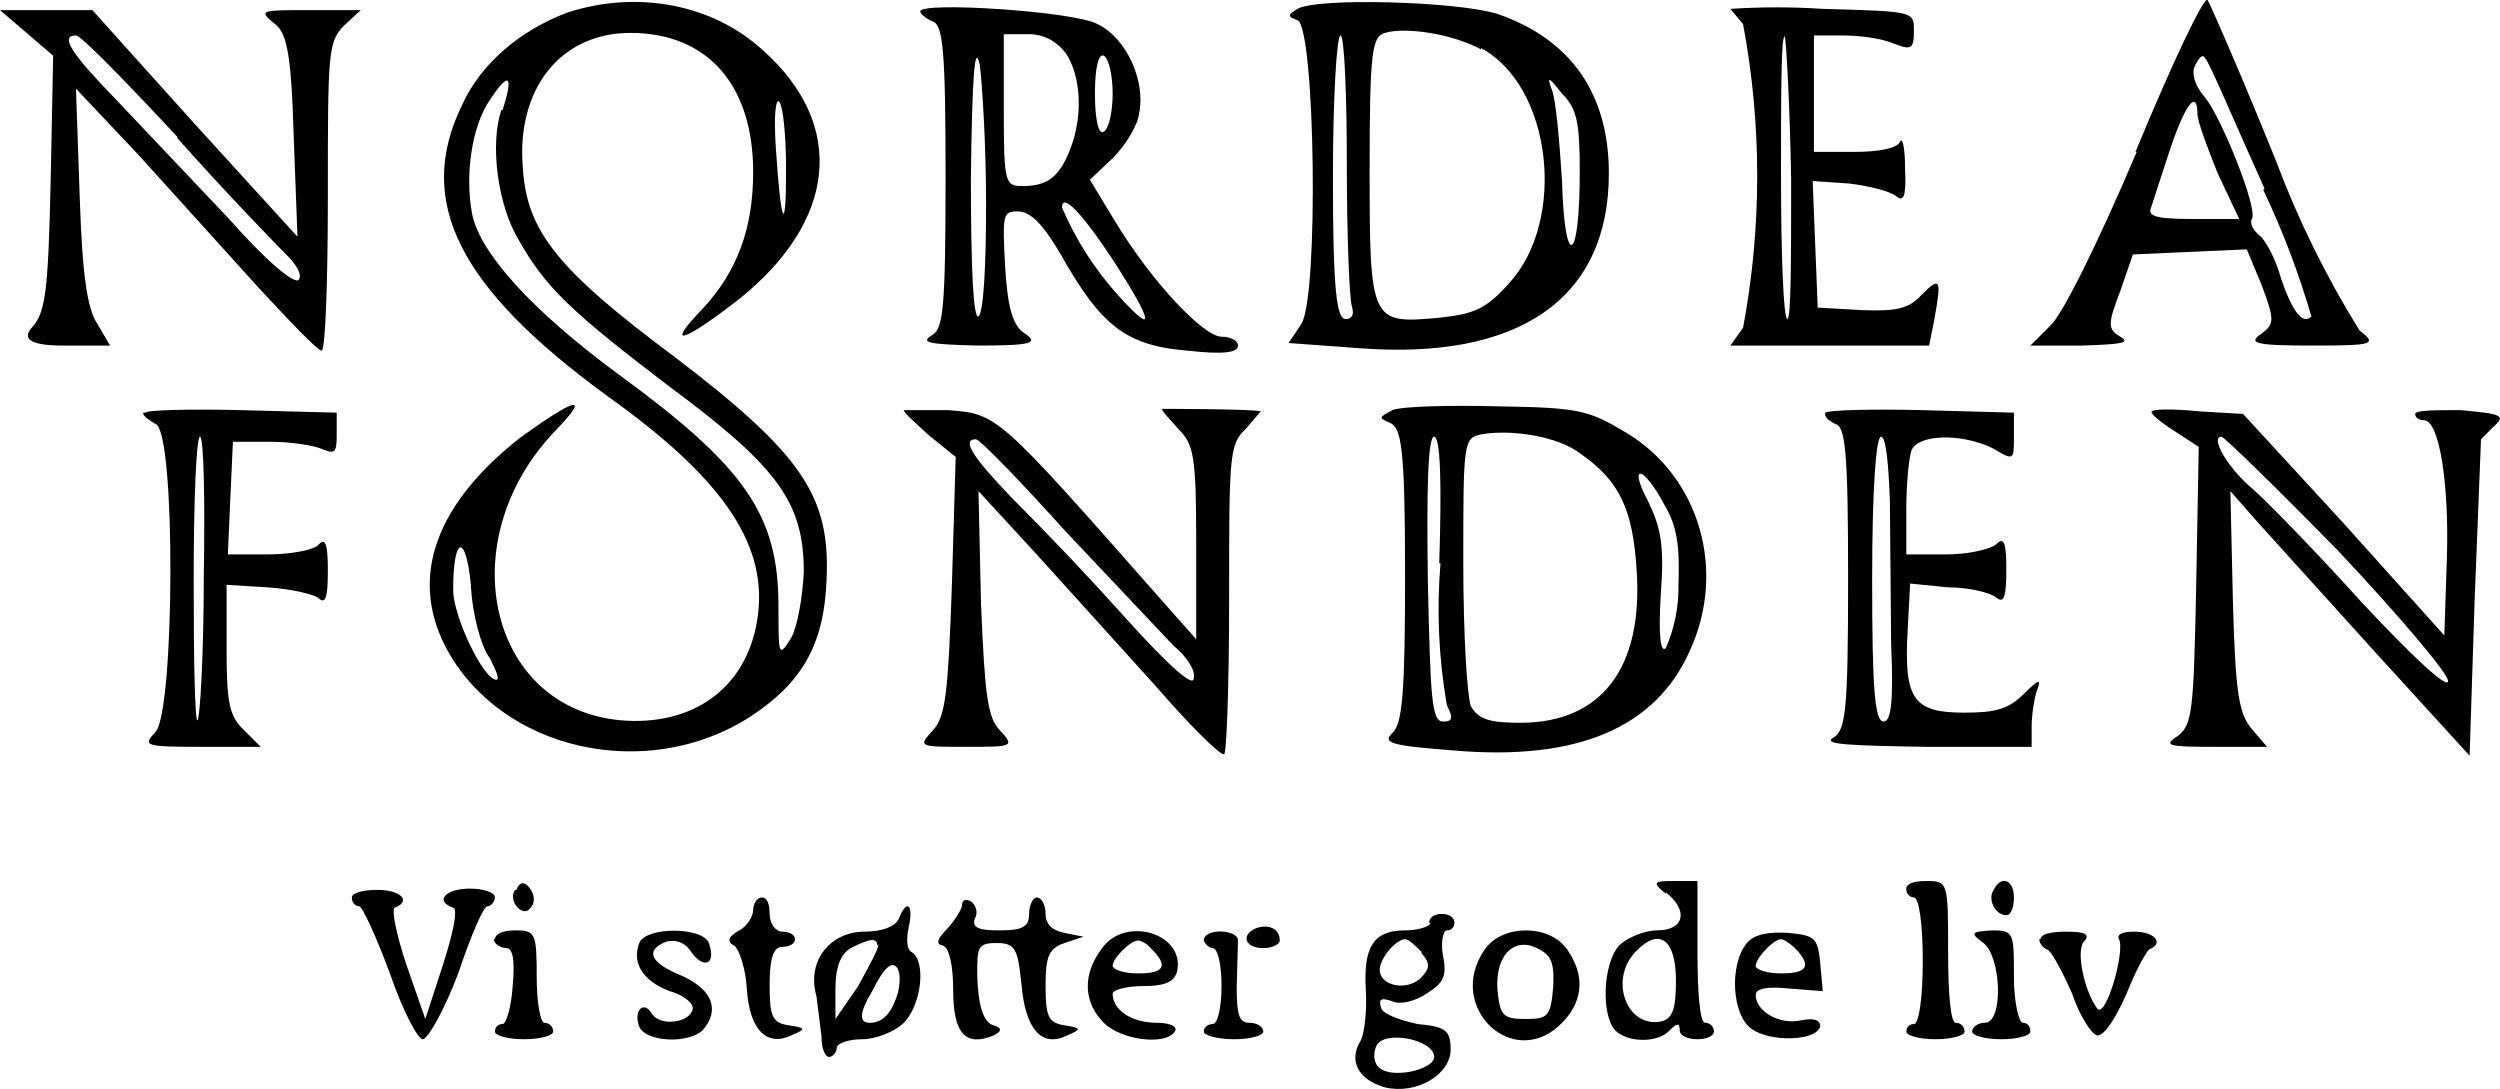
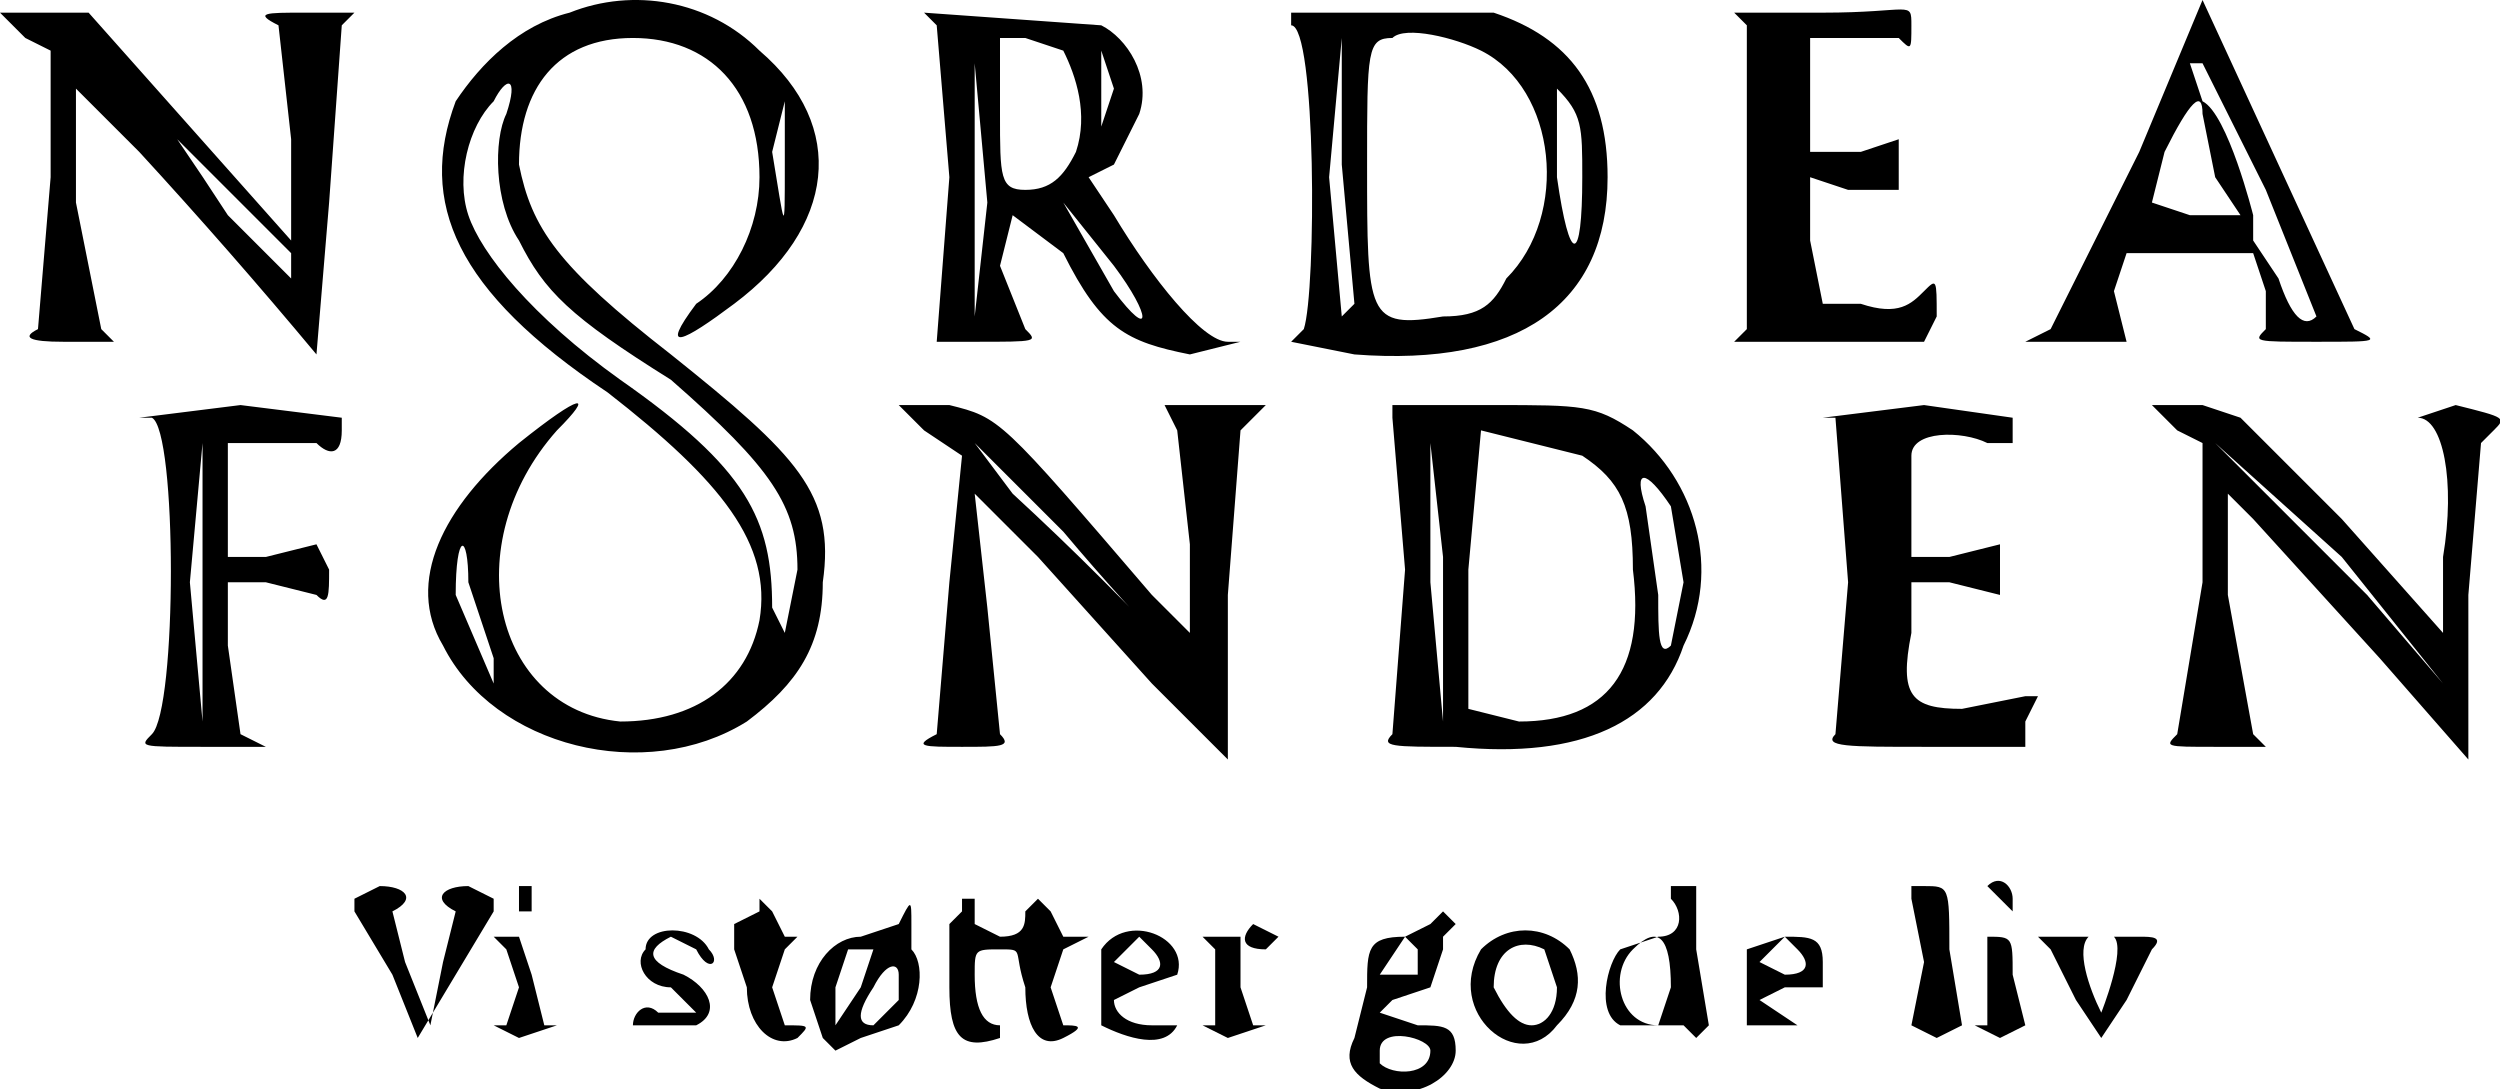
<svg xmlns="http://www.w3.org/2000/svg" viewBox="0 0 197.5 86">
-   <path d="M168.8 12c-3.1 7.3-5.9 12.9-6.8 13.7l-1.6 1.6h4.1c3-.1 3.9-.2 3-.7-1-.6-1-1 0-3.6l1-2.9 4.5-.2 4.5-.2 1.2 2.9c1 2.7 1 3-.1 3.8-1 .7-.5.9 4 .9 5 0 5.2-.1 3.8-1.2a76 76 0 0 1-6.6-13.4C177.1 6 174.6.3 174.4 0c-.3-.3-2.8 5-5.7 12Zm10 3a67 67 0 0 1 3.8 10c-.7.7-1.5-.4-2.4-3-.4-1.5-1.2-3-1.7-3.4-.5-.4-.8-1-.6-1.3.5-.8-2.4-8-3.7-9.6-.8-.9-1.1-1.9-.8-2.5s.6-1 .8-.6c.3.2 2.3 5 4.7 10.3Zm-5.2-6c0 .6.8 2.7 1.6 4.7l1.7 3.6h-3.7c-2.7 0-3.5-.2-3.3-.8l1.5-4.6c1.2-3.6 2.2-5 2.2-2.8ZM44.8 1c-3.7 1.4-6.8 4-8.3 7.3-3.7 7.6-.3 14.4 11.5 23 9.4 6.7 12.8 12 11.8 17.8-.9 5.3-5.1 8.3-10.8 7.8-10.5-1-13.4-14.3-5.1-22.9 2.8-2.9 1.6-2.6-2.7.5-6.7 5.2-8.9 11-6 16.6 4.3 8.2 15.9 10.8 24.1 5.5 4.1-2.7 5.8-5.7 6-10.8.3-6.6-1.9-9.9-12-17.6-9.4-7-11.7-10-12-15-.5-6.2 3-10.6 8.5-10.6 6 0 9.7 4 9.7 11 0 4.5-1.3 7.9-4 10.8-3 3.1-1.6 2.7 2.8-.7 7.8-6.2 8.6-13.8 2-19.7-4-3.7-10-4.8-15.5-3Zm-5.2 7.7c-.9 2.7-.3 7.5 1.4 10.3 2.1 3.7 4.1 5.6 11.7 11.4 8.8 6.5 10.8 9.3 10.8 14.8-.1 2-.5 4.3-1 5.2-1 1.6-1 1.4-1-2.5 0-7.2-2.6-11-12.6-18.3-6.8-5-11-9.6-11.6-12.7s0-7 1.4-9c1.5-2.3 1.9-2 1 .8Zm22.5 4.7c0 5.2-.4 4.5-.8-1.6-.2-2.8 0-4.2.3-3.7s.5 2.9.5 5.3ZM38.7 52c.5 1 .8 1.7.5 1.7-1 0-3.4-5-3.4-7.1 0-4.3 1-4.5 1.4-.4.1 2.3.8 4.9 1.5 5.8ZM72.7.9c0 .2.5.6 1 .8.8.3 1 2.3 1 12.3 0 10.6-.2 12-1.1 12.5-1 .6 0 .7 3.6.8 4.4 0 4.9-.2 3.7-1-.9-.6-1.3-2-1.5-5.3-.2-4-.2-4.3 1-4.3 1 0 2 1 3.4 3.4 3.2 5.7 5.2 7.2 10 7.6 2.7.3 4 .2 4-.4 0-.4-.6-.7-1.3-.7-1.4 0-5.5-4.3-8.4-9.1l-2-3.3 1.8-1.7c1-1 2-2.6 2.1-3.6.5-2.5-1-5.9-3.3-7-1.8-1-14-1.8-14-1Zm5.2 15.3c0 4.8-.2 8.5-.6 8.8-.4.2-.6-3.6-.6-11 .1-8 .3-10.7.7-8.9.2 1.5.5 6.4.5 11Zm6.3-12c1.2 1.8 1.4 5 .3 7.7-.8 2-1.7 2.8-3.7 2.8-1.4 0-1.5-.2-1.5-6v-6h2c1.2 0 2.2.6 2.9 1.5Zm3.7 3.2c0 1.4-.3 2.8-.7 3-.4.3-.7-.9-.7-3s.3-3.2.7-3c.4.2.7 1.6.7 3Zm.2 13.4c3 4.7 3.2 5.8.3 2.6a25 25 0 0 1-4.5-7c0-1.2 1.5.3 4.2 4.4ZM102.5.7c-.8.5-.8.6 0 .9 1.4.5 1.7 21.9.3 24l-1 1.5 5.5.4c12.7 1 19.8-3.9 19.8-13.8 0-6.3-3-10.6-8.8-12.6-3.2-1-14.3-1.3-15.8-.4ZM117 3.8c5.6 3 6.8 13.6 2.2 18.6-1.8 2-2.7 2.4-5.5 2.7-5.4.5-5.5.4-5.5-11.7 0-9.4.2-10.5 1.2-10.8 1.7-.5 5.4.1 7.6 1.3ZM106.4 13c0 5.6.2 10.6.4 11.2.2.7 0 1-.5 1-.7 0-1-2.2-1-11.2 0-6.2.3-11.2.6-11.2s.5 4.6.5 10.2Zm18.4.6c0 7.3-1.2 7.8-1.4.7-.2-3.2-.5-6.5-.8-7.2-.4-1.1-.3-1.1.8.3 1.2 1.2 1.4 2.3 1.4 6.2ZM136.7.7l1 1.2a64.9 64.9 0 0 1 0 24l-1 1.4h15.7l.4-2c.6-3.3.5-3.5-1-2-1 1.1-2 1.3-4.7 1.2l-3.5-.2-.2-5-.2-5 2.9.2c1.6.2 3.2.6 3.7 1 .6.5.8 0 .7-2.2 0-1.6-.2-2.5-.4-2.1-.2.5-1.6.8-3.6.8h-3.2V2.8h2.2c1.3 0 3 .2 4 .6 1.5.6 1.7.5 1.7-1s0-1.5-7.2-1.7a56 56 0 0 0-7.3 0Zm4.8 13.5c0 6.1 0 11-.3 11s-.5-5-.5-11.3 0-11.2.3-11c.1.2.4 5.3.5 11.3ZM2.1 2.6l2.1 1.8-.2 10c-.2 8.7-.4 10.3-1.5 11.5Q1.3 27.3 5 27.3h3.7l-1-1.7c-.8-1.2-1.2-3.8-1.4-10L6 7l5 5.3 9.4 10.4c2.5 2.7 4.7 5 5 5 .3.1.5-5.4.5-12.1 0-11.4 0-12.3 1.3-13.6L28.5.8h-4.1c-3.7 0-4 0-2.8 1 1 .7 1.4 2 1.6 8.9l.3 8-8.2-9-8-8.9H0l2.1 1.8ZM14 10.9c4 4.5 8 8.6 8.7 9.3s1.2 1.5.9 1.9-2.5-1.4-5.5-4.8L9.2 7.9C5.6 4.2 4.7 2.8 6 2.8c.4 0 3.9 3.6 8 8ZM11.3 32.6c0 .3.5.6 1 .9 1.6.6 1.5 22.6 0 24.3-1 1.1-1 1.2 3.5 1.2h4.8l-1.3-1.3c-1.2-1.1-1.4-2.2-1.4-6.5v-5l3.2.2c1.7.1 3.5.5 4 .8.6.6.8.1.8-2.1s-.2-2.7-.8-2c-.5.4-2.3.7-4 .7H18l.2-4.5.2-4.4h3c1.6 0 3.5.3 4.1.6 1 .4 1.1.2 1.1-1.2v-1.7l-7.6-.2c-4.1-.1-7.5 0-7.5.2Zm4.8 13c0 6-.3 11.2-.5 11.3-.2.2-.3-4.8-.3-11s.2-11.4.5-11.4.4 5 .3 11ZM71.4 32.4c0 .2.9 1 2 2l2.1 1.7-.3 10.1c-.3 8.6-.5 10.4-1.5 11.5-1.2 1.3-1.1 1.3 2.6 1.3s3.9 0 2.7-1.3c-1-1-1.2-2.9-1.5-10l-.2-8.9 4.6 5 9.4 10.4c2.6 3 5 5.4 5.4 5.4.2 0 .4-5.4.4-12.2 0-11.3 0-12.3 1.3-13.5l1.2-1.4c-.6-.2-7.8-.2-7.8-.2 0 .2.6.8 1.3 1.6 1.2 1.2 1.4 2.1 1.4 8.9v7.7L91.4 47C78.8 32.7 78.8 32.7 74.9 32.4h-3.5ZM84.2 42l8.5 9c1 .8 1.8 2 1.6 2.6 0 .7-1.8-.8-5.4-4.8a238 238 0 0 0-8.8-9.3c-3.2-3.3-4.2-4.8-3-4.8.3 0 3.5 3.3 7.1 7.3ZM110 32.4c-1.1.6-1.1.6-.2 1s1.2 1.8 1.2 12c0 9.2-.2 11.8-1 12.5-.8.8-.2 1 5 1.4 9.6.8 15.8-1.8 18.5-7.9 2.9-6.3.8-13.7-5-17.2-3-1.8-3.7-2-10.2-2.1-3.8-.1-7.6 0-8.3.3Zm14.8 3.4c3.2 2.2 4.2 4.5 4.5 9.3.5 7.7-2.8 12-9.2 12-2.5 0-3.3-.3-3.9-1.3-.3-.8-.6-5.7-.6-11.3 0-9.7 0-9.9 1.5-10.2 2.4-.4 6 .2 7.7 1.5Zm-11 8.7a44 44 0 0 0 .5 11.2c.5 1 .5 1.3-.3 1.3-.9 0-1-1.8-1.2-11.2-.1-7.2 0-11.3.5-11.3s.6 3.7.4 10Zm17.7-4.6c1 1.7 1.2 3.2 1.1 6.3a12 12 0 0 1-1 5c-.4.4-.6-.9-.4-4.2.3-4 0-5.3-1-7.4-1.6-3-.4-2.9 1.3.3ZM144.2 32.6c-.1.3.2.6.8.9.8.2 1 2.3 1 12.2 0 10.7-.2 12-1.2 12.6-.8.5 1.2.6 7.3.7h8.4v-1.6c0-.9.2-2.2.4-2.8.4-1 .2-1-1 .2s-2.2 1.5-4.7 1.5c-4 0-4.8-1-4.5-6.4l.2-3.8 3 .3c1.6 0 3.3.4 3.8.8.6.5.8 0 .8-2.2s-.2-2.6-.8-2c-.5.4-2.2.8-4 .8h-3.1v-3.6c0-2 .2-4 .4-4.6.5-1.3 3.9-1.4 6.4-.2 1.7 1 1.7 1 1.7-.9v-1.9l-7.3-.2c-4-.1-7.4 0-7.6.2Zm5.1 7 .1 11.3c.2 4.5 0 6.1-.6 6.1-.7 0-.9-2.7-.9-11.2 0-7.1.3-11.3.7-11.3s.6 2.2.7 5.1ZM170 32.5c-.2.1.6.8 1.7 1.5l2 1.3-.2 10.9c-.2 9.9-.3 11-1.4 11.9-1.2.8-1 .9 2.9.9h4.1l-1.2-1.4c-1-1.2-1.3-2.6-1.5-10.1l-.2-8.7 2.2 2.5 9.4 10.4 7.3 8 .4-12.4.5-12.6 1-1c1-.9.6-1-2.6-1.3-2 0-3.6 0-3.6.3s.3.5.7.5c1.2 0 2 5 1.8 11l-.2 6-7.9-8.8-8-8.7-3.4-.2c-2-.2-3.7-.2-3.8 0Zm14.7 11c4.8 5.1 8.7 9.7 8.7 10.3 0 .7-2.9-2-6.9-6.3-3.8-4.2-7.8-8.3-8.8-9.1-1.8-1.6-3.1-3.9-2.2-3.9.2 0 4.4 4.1 9.2 9ZM40.7 70.3c-.3.4-.2 1 .2 1.4s.8.4 1.1-.1c.3-.4.2-1-.2-1.5s-.8-.4-1 .2ZM131.6 70.5c1.8 1.4 1.5 3-.7 3-1 0-2.4.6-3 1.2-1.3 1.5-1.4 5.5-.3 6.7 1 1 3.4 1 4.3 0 .6-.6.8-.6.8 0 0 .4.6.7 1.4.7s1.3-.3 1.3-.6c0-.4-.3-.7-.7-.7s-.6-2.3-.6-5.6v-5.6h-1.8c-1.7 0-1.8.1-.7 1Zm.8 7c0 2.3-.3 3-1.2 3.2-2.7.5-4.1-3.3-2-5.5 1.9-2 3.2-1 3.2 2.3ZM150.6 70.3c0 .3.3.6.6.6.4 0 .7 2.1.7 5s-.3 5-.7 5c-.3 0-.6.2-.6.6 0 .3 1 .6 2.3.6s2.3-.3 2.3-.6c0-.4-.3-.7-.7-.7s-.6-2.3-.6-5.6c0-5.5 0-5.6-1.7-5.6-1 0-1.6.2-1.6.6ZM157.5 70.3c-.5.7.1 2 1 2 .4 0 .6-.7.6-1.4 0-1.4-1-1.8-1.6-.6ZM27.8 71c0 .2.2.6.6.6.2 0 1.3 2.3 2.4 5.3 1 2.9 2.2 5.2 2.6 5.2s1.7-2.3 2.8-5.2c1-3 2-5.3 2.3-5.3.3 0 .6-.4.6-.7 0-.4-.9-.7-2-.7-1.9 0-2.8 1-1.3 1.5.4.1 0 2-.8 4.5l-1.4 4.3-1.5-4.3c-.8-2.4-1.2-4.4-.9-4.5 1.3-.5.5-1.4-1.4-1.4-1 0-2 .2-2 .6ZM59.5 71.9c0 .5-.5 1.3-1.1 1.6-.9.5-1 .9-.4 1.2.4.3.9 1.8 1 3.4.2 3.3 1.6 4.6 3.5 3.7 1.2-.5 1.2-.6-.2-.8-1.3-.2-1.5-.7-1.5-3.2 0-2.1.3-3 1-3 .5 0 1-.2 1-.6 0-.4-.5-.6-1-.6s-1-.6-1-1.4-.2-1.3-.6-1.3c-.4 0-.7.5-.7 1ZM76 71.5c0 .3-.5 1.1-1.1 1.8-.9.9-1 1.3-.4 1.4.5.2.8 1.6.8 3.5 0 3.5 1 4.5 3.2 3.6q1-.5 0-.8-1.2-.3-1.3-4c0-2.1 0-2.5 1.5-2.5s1.7.4 2 3.3c.3 3.5 1.6 5 3.6 4 1.2-.5 1.1-.6-.2-.8-1.3-.2-1.5-.7-1.5-3.2 0-2.3.3-2.9 1.5-3.3l1.5-.5-1.5-.3c-1-.2-1.5-.7-1.5-1.5 0-.7-.3-1.3-.7-1.3-.3 0-.6.6-.6 1.3 0 1-.5 1.3-2.3 1.3-1.7 0-2.2-.2-2-.9.3-.5.1-1.1-.3-1.4-.4-.2-.7-.1-.7.3ZM71 72.6c-.3.6-1.3 1-2.7 1-2.7 0-4.6 2.3-3.8 5.1l.4 3.2c0 1 .3 1.6.6 1.6s.6-.4.6-.7c0-.4 1-.7 2-.7 1.1 0 2.6-.6 3.3-1.3 1.4-1.4 1.8-4.9.6-5.6-.4-.2-.4-1.1-.2-2 .4-1.8-.2-2.2-.8-.6Zm-1.6 2c0 .4-.8 1.8-1.6 3.3L66 80.5v-2.4c0-1.7.4-2.7 1.2-3.2 1.4-.7 2.1-.9 2.1-.2Zm1.3 4.5c-.4 1-1 1.7-2 1.7q-1.3 0 .2-2.5c1-2 1.6-2.4 2-1.8.3.5.2 1.7-.2 2.6ZM113 72.9c0 .3-1 .6-2 .6-2.5 0-3.3 1.3-3.1 4.7.1 1.6-.1 3.4-.4 4-1 1.6-.2 3.1 1.9 3.7 2.5.6 5.2-1 5.2-3 0-1.5-.4-1.8-2.6-2-1.4-.3-2.8-.8-2.9-1.3-.2-.7 0-.8.9-.5.6.3 1.8 0 2.7-.6 1.4-.9 1.6-1.4 1.3-3-.2-1 0-2 .3-2 .4 0 .6-.3.6-.6 0-.4-.4-.7-1-.7s-1 .3-1 .7Zm-.7 2.4c.7.8.7 1.2-.1 2-1.1 1-3.2.6-3.2-.7 0-.9 1.3-2.4 2-2.4.3 0 .8.5 1.3 1Zm1 8.2c0 1-3.4 1.8-4.4.8-.4-.4-.4-1.1-.2-1.6.5-1.4 4.6-.6 4.6.8ZM99.3 73.3c-1.3.5-1 1.6.5 1.6.7 0 1.3-.3 1.3-.6 0-.9-.8-1.3-1.8-1ZM39 74.2c0 .3.5.7 1 .7s.7.9.5 3c-.1 1.6-.5 3-.8 3s-.6.2-.6.6c0 .3 1 .6 2.3.6s2.3-.3 2.3-.6c0-.4-.3-.7-.7-.7-.3 0-.6-1.6-.6-3.6 0-3.5-.1-3.7-1.7-3.7-1 0-1.6.3-1.6.7ZM50.5 74.5c-.6 1.6.3 3 2.4 3.8 1.1.3 2 1 1.8 1.5-.3 1-2.5 1.3-3.2.3-.6-1.1-1.5-.3-1 1 .5 1.2 3.8 1.4 5 .3 1.4-1.6.8-3.2-1.6-4.3-2.5-1-3-2-1.3-2.7.7-.2 1.5 0 2 .8 1 1.4 2 1 1.4-.7-.5-1.3-5-1.3-5.5 0ZM87 75c-1.5 2-1.4 4.2.2 5.8 1.4 1.4 4.9 1.8 5.6.7.3-.4-.4-.7-1.4-.7-2 0-3.5-1-3.5-2.3 0-.3 1.1-.6 2.4-.6 1.9 0 2.5-.4 2.7-1.2.6-3-4.2-4.4-6-1.7Zm4 0c1.3 1.3 1 1.9-1.1 1.9-1.1 0-2-.3-2-.6 0-.6 1.4-2 2-2 .2 0 .7.2 1.1.7ZM95.1 74.2c0 .3.4.7.7.7.4 0 .7 1.3.7 3s-.3 3-.7 3c-.3 0-.7.2-.7.6 0 .3 1.1.6 2.4.6s2.3-.3 2.3-.6c0-.4-.5-.7-1.1-.7-.8 0-1-.6-1-2.8l.1-3.7c0-.9-2.7-1-2.7 0ZM117.3 75c-3.2 4.6 2.4 9.8 6.2 5.7 1.6-1.7 1.7-3.7.3-5.7s-5.1-2-6.5 0Zm5.4 3c-.2 2.3-.4 2.5-2.2 2.5s-2-.3-2.2-2.3c-.2-2.8 1.4-4.3 3.3-3.2 1 .5 1.2 1.2 1.1 3ZM138 74.5c-1.4 1.7-1.2 5.7.4 6.8 1.4 1 5 1 5.4-.2 0-.5-.4-.7-1.5-.5-1.7.4-3.6-.7-3.6-2 0-.5.9-.7 2.7-.5l2.6.2-.2-2.2c-.2-2-.4-2.2-2.5-2.4-1.6-.1-2.7.1-3.3.8Zm3.9.5c1.2 1.3.9 1.9-1.2 1.9-1.1 0-2-.3-2-.6 0-.6 1.4-2.1 2-2.1.2 0 .7.3 1.2.8ZM156.7 74.5c1.4 1.1 1.6 6.3.1 6.3-.5 0-1 .3-1 .7 0 .3 1 .6 2.3.6s2.3-.3 2.3-.6c0-.4-.2-.7-.6-.7-.3 0-.7-1.6-.7-3.6 0-3.5 0-3.7-1.7-3.7-1.7.1-1.8.2-.7 1ZM161.1 74.2c0 .3.3.7.6.8.3 0 1.2 1.7 2 3.5.6 1.8 1.6 3.3 2 3.3.6 0 1.5-1.5 2.3-3.3.7-1.8 1.6-3.4 1.8-3.5 1.2-.5.4-1.4-1.2-1.4-.9 0-1.4.2-1.2.6.5.9-1 6.2-1.7 5.5-1-1.3-1.8-4.7-1-5.4.4-.5 0-.7-1.5-.7-1.2 0-2 .2-2 .6Z" />
+   <path d="m169 12-7 14-2 1h8l-1-4 1-3h10l1 3v3c-1 1-1 1 4 1s5 0 3-1l-6-13-6-13-5 12Zm10 3 4 10c-1 1-2 0-3-3l-2-3v-2s-2-8-4-9l-1-3h1l5 10Zm-5-6 1 5 2 3h-4l-3-1 1-4c2-4 3-5 3-3ZM45 1c-4 1-7 4-9 7-3 8 0 15 12 23 9 7 13 12 12 18-1 5-5 8-11 8-10-1-13-14-5-23 3-3 2-3-3 1-6 5-9 11-6 16 4 8 16 11 24 6 4-3 6-6 6-11 1-7-2-10-12-18-9-7-11-10-12-15 0-6 3-10 9-10s10 4 10 11c0 4-2 8-5 10-3 4-1 3 3 0 8-6 9-14 2-20-4-4-10-5-15-3Zm-5 8c-1 2-1 7 1 10 2 4 4 6 12 11 8 7 10 10 10 15l-1 5-1-2c0-7-2-11-12-18-7-5-11-10-12-13s0-7 2-9c1-2 2-2 1 1Zm22 4c0 6 0 5-1-1l1-4v5ZM39 52v2l-3-7c0-5 1-5 1-1l2 6ZM73 1l1 1 1 12-1 13h3c5 0 5 0 4-1l-2-5 1-4 4 3c3 6 5 7 10 8l4-1h-1c-2 0-6-5-9-10l-2-3 2-1 2-4c1-3-1-6-3-7L73 1Zm5 15-1 9V5l1 11Zm6-12c1 2 2 5 1 8-1 2-2 3-4 3s-2-1-2-6V3h2l3 1Zm4 3-1 3V4l1 3Zm0 14c3 4 3 6 0 2l-4-7 4 5ZM102 1v1c2 0 2 21 1 24l-1 1 5 1c13 1 20-4 20-14 0-7-3-11-9-13h-16Zm15 3c6 3 7 13 2 18-1 2-2 3-5 3-6 1-6 0-6-12 0-9 0-10 2-10 1-1 5 0 7 1Zm-11 9 1 11-1 1-1-11 1-11v10Zm19 1c0 7-1 7-2 0V7c-1-1-1-1 0 0 2 2 2 3 2 7ZM137 1l1 1v24l-1 1h15l1-2c0-3 0-3-1-2s-2 2-5 1h-3l-1-5v-5l3 1h4v-4l-3 1h-4V3h7c1 1 1 1 1-1s0-1-7-1h-7Zm4 13v11V3v11ZM2 3l2 1v10L3 26q-2 1 2 1h4l-1-1-2-10V7l5 5a437 437 0 0 1 14 16l1-12 1-14 1-1h-4c-3 0-4 0-2 1l1 9v8l-8-9-8-9H0l2 2Zm12 8 9 9v2l-5-5a279 279 0 0 0-4-6ZM11 33h1c2 1 2 23 0 25-1 1-1 1 4 1h5l-2-1-1-7v-5h3l4 1c1 1 1 0 1-2l-1-2-4 1h-3v-9h7c1 1 2 1 2-1v-1l-8-1-8 1Zm5 13v11l-1-11 1-11v11ZM71 32l2 2 3 2-1 10-1 12c-2 1-1 1 2 1s4 0 3-1l-1-10-1-9 5 5 9 10 6 6V47l1-13 2-2h-8l1 2 1 9v7l-3-3C79 33 79 33 75 32h-4Zm13 10a187 187 0 0 0 10 11 238 238 0 0 0-14-14l-3-4 7 7ZM110 32v1l1 12-1 13c-1 1 0 1 5 1 10 1 16-2 18-8 3-6 1-13-4-17-3-2-4-2-11-2h-8Zm15 4c3 2 4 4 4 9 1 8-2 12-9 12l-4-1V45l1-11 8 2Zm-11 8v13l-1-11V35l1 9Zm18-4 1 6-1 5c-1 1-1-1-1-4l-1-7c-1-3 0-3 2 0ZM144 33h1l1 13-1 12c-1 1 1 1 7 1h8v-2l1-2h-1l-5 1c-4 0-5-1-4-6v-4h3l4 1v-4l-4 1h-3v-8c0-2 4-2 6-1h2v-2l-7-1-8 1Zm5 7ZM170 32l2 2 2 1v11l-2 12c-1 1-1 1 3 1h4l-1-1-2-11v-8l2 2 10 11 7 8V47l1-12 1-1c1-1 1-1-3-2l-3 1c2 0 3 5 2 11v6l-8-9-8-8-3-1h-4Zm15 12 8 10-6-7-9-9-3-3 10 9ZM41 70v2h1v-2h-1ZM132 71c1 1 1 3-1 3l-3 1c-1 1-2 5 0 6h5l1 1 1-1-1-6v-5h-2v1Zm0 7-1 3c-3 0-4-4-2-6s3-1 3 3ZM151 70v1l1 5-1 5 2 1 2-1-1-6c0-5 0-5-2-5h-1ZM157 70l2 2v-1c0-1-1-2-2-1ZM28 71v1l3 5 2 5 3-5 3-5v-1l-2-1c-2 0-3 1-1 2l-1 4-1 5-2-5-1-4c2-1 1-2-1-2l-2 1ZM60 72l-2 1v2l1 3c0 3 2 5 4 4 1-1 1-1-1-1l-1-3 1-3 1-1h-1l-1-2-1-1v1ZM76 72l-1 1v5c0 4 1 5 4 4v-1q-2 0-2-4c0-2 0-2 2-2s1 0 2 3c0 3 1 5 3 4s1-1 0-1l-1-3 1-3 2-1h-2l-1-2-1-1-1 1c0 1 0 2-2 2l-2-1v-2h-1ZM71 73l-3 1c-2 0-4 2-4 5l1 3 1 1c1 0 0 0 0 0l2-1 3-1c2-2 2-5 1-6v-2c0-2 0-2-1 0Zm-2 2-1 3-2 3v-3l1-3h2Zm2 4-2 2q-2 0 0-3c1-2 2-2 2-1v2ZM113 73l-2 1c-3 0-3 1-3 4l-1 4c-1 2 0 3 2 4 3 1 6-1 6-3s-1-2-3-2l-3-1 1-1 3-1 1-3v-1l1-1-1-1-1 1Zm-1 2v2h-3l2-3 1 1Zm1 8c0 2-3 2-4 1v-1c0-2 4-1 4 0ZM99 73c-1 1-1 2 1 2l1-1-2-1ZM39 74l1 1 1 3-1 3h-1l2 1 3-1h-1l-1-4-1-3h-2ZM51 75c-1 1 0 3 2 3l2 2h-3c-1-1-2 0-2 1h5c2-1 1-3-1-4-3-1-3-2-1-3l2 1c1 2 2 1 1 0-1-2-5-2-5 0ZM87 75v6c2 1 5 2 6 0h-2c-2 0-3-1-3-2l2-1 3-1c1-3-4-5-6-2Zm4 0c1 1 1 2-1 2l-2-1 2-2 1 1Z" />
+   <path d="m95 74 1 1v6h-1l2 1 3-1h-1l-1-3v-4h-3ZM117 75c-3 5 3 10 6 6 2-2 2-4 1-6-2-2-5-2-7 0Zm6 3c0 2-1 3-2 3s-2-1-3-3c0-3 2-4 4-3l1 3ZM138 75v6h6-2l-3-2 2-1h3v-2c0-2-1-2-3-2l-3 1Zm4 0c1 1 1 2-1 2l-2-1 2-2 1 1ZM157 74v7h-1l2 1 2-1-1-4c0-3 0-3-2-3-1 0-1 0 0 0ZM161 74l1 1 2 4 2 3 2-3 2-4c1-1 0-1-1-1h-2c1 1-1 6-1 6-1-2-2-5-1-6h-4Z" />
</svg>
